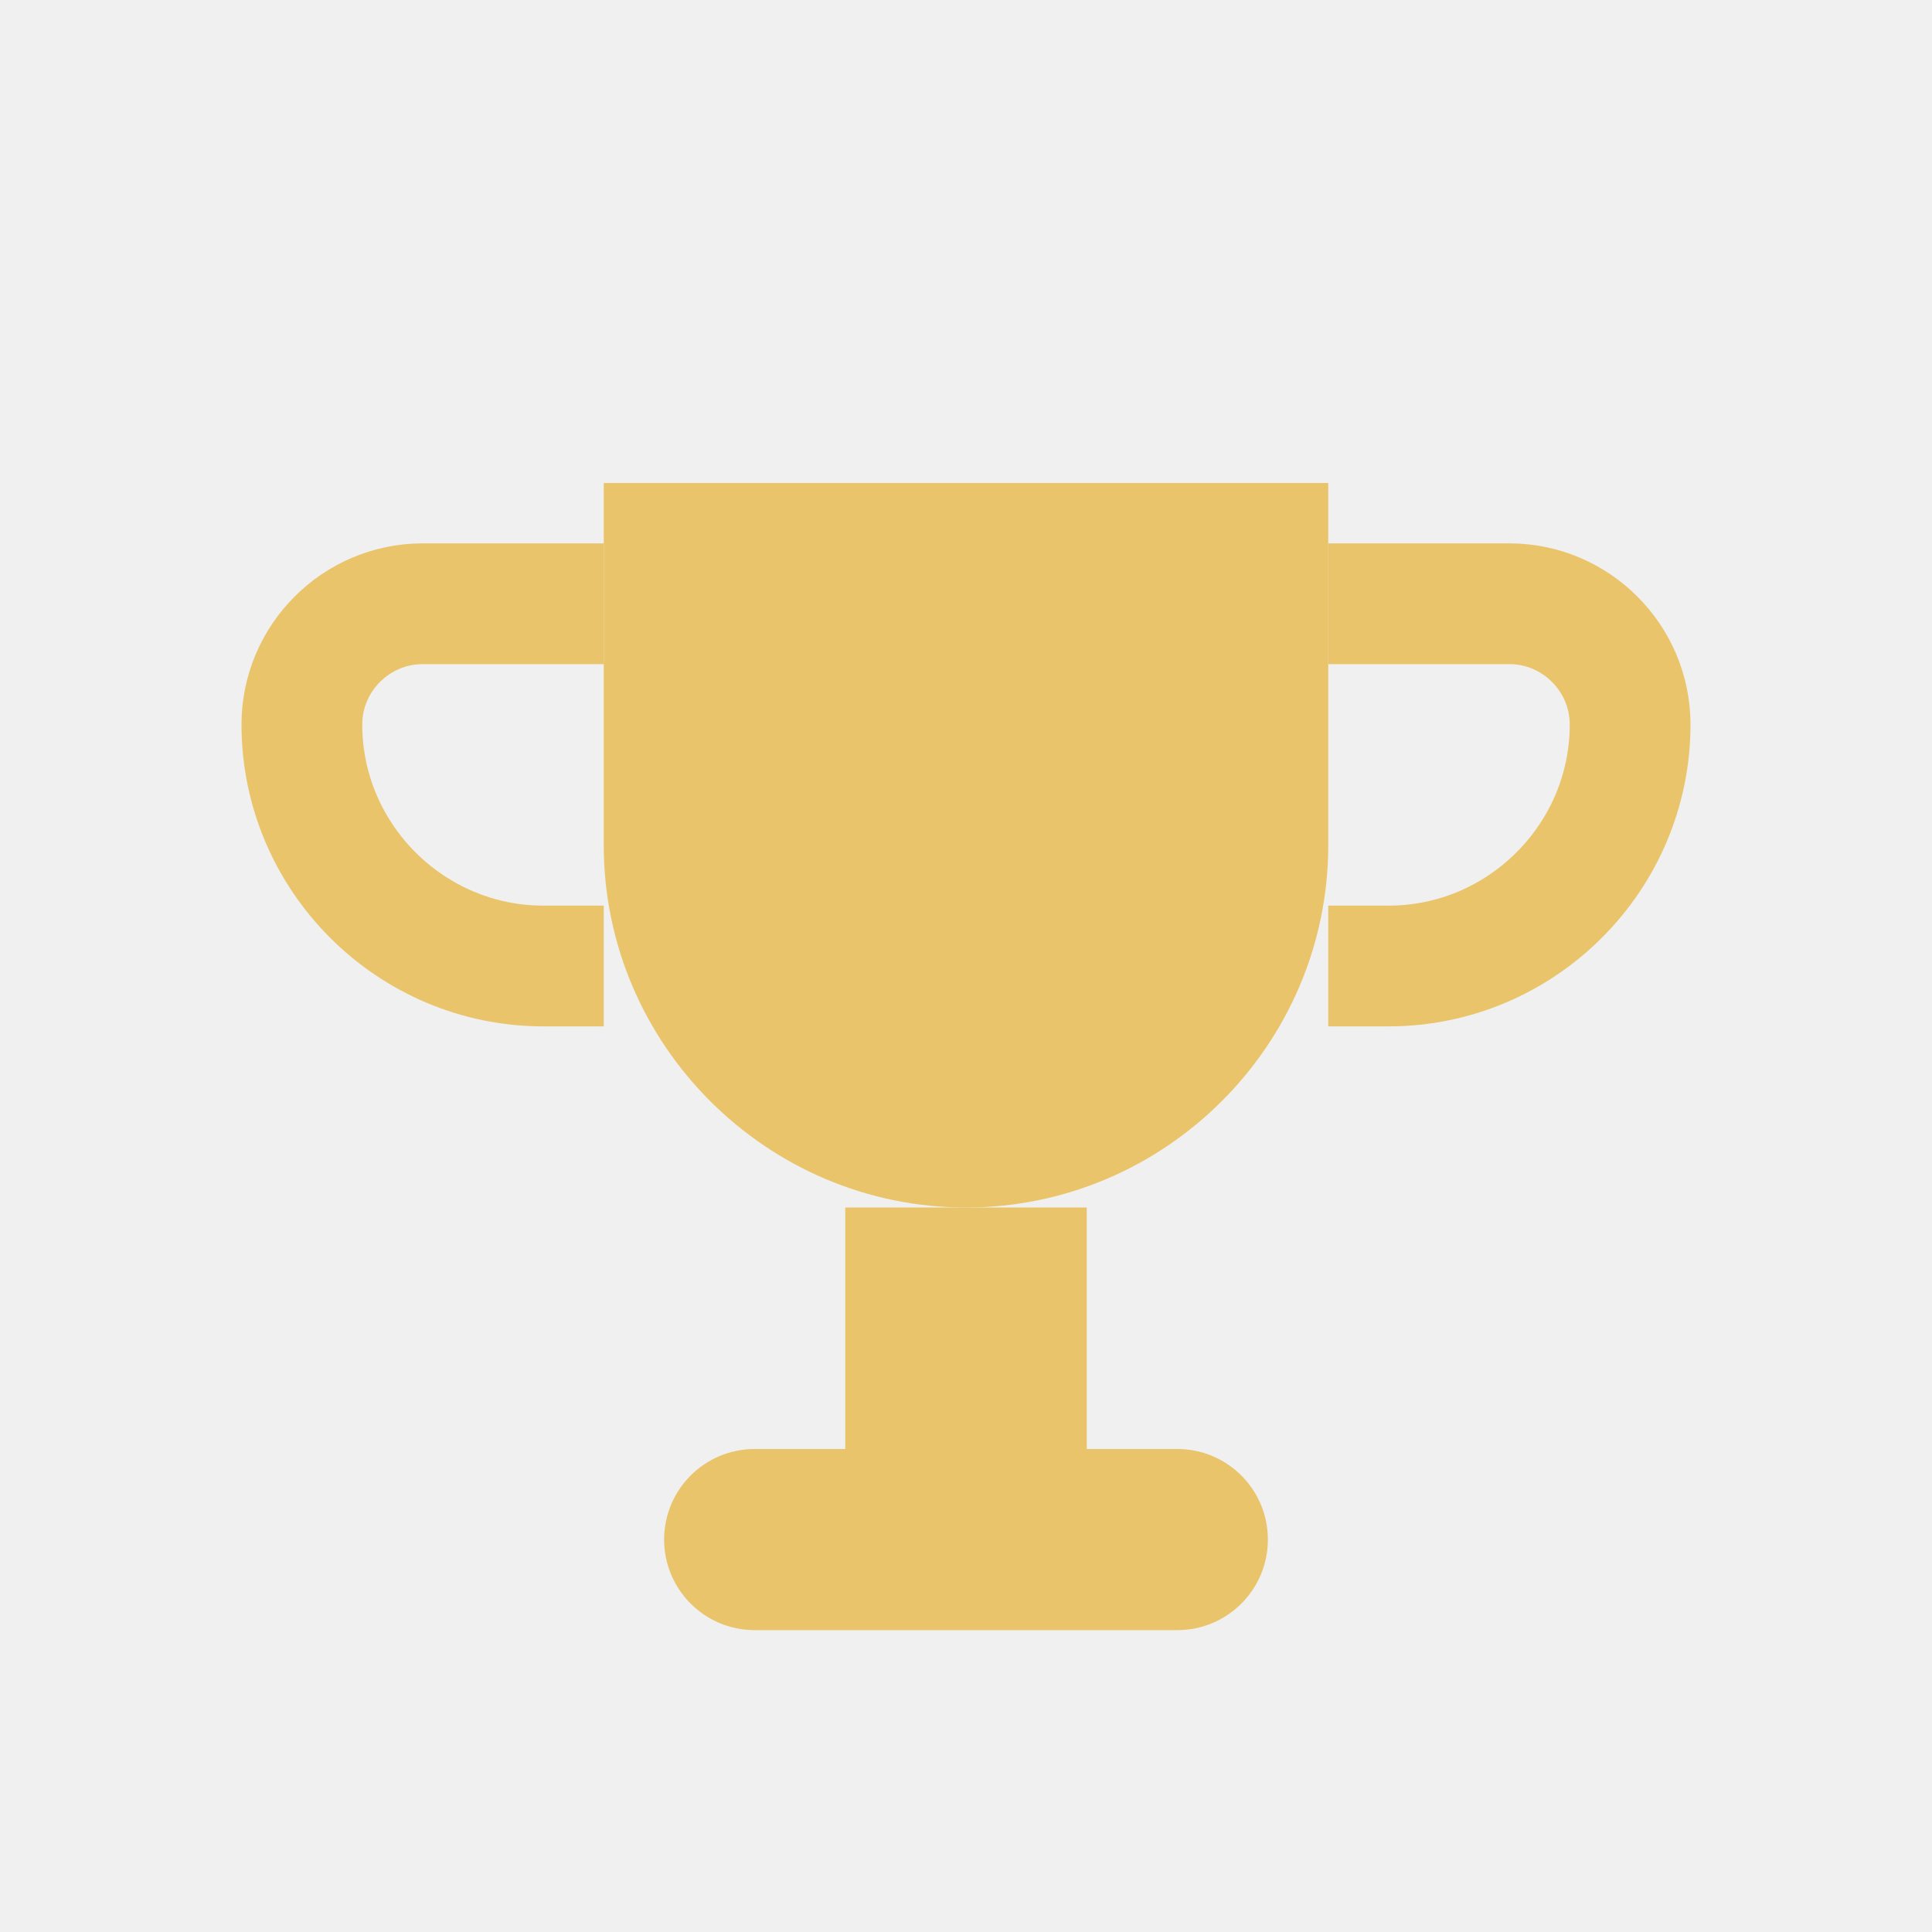
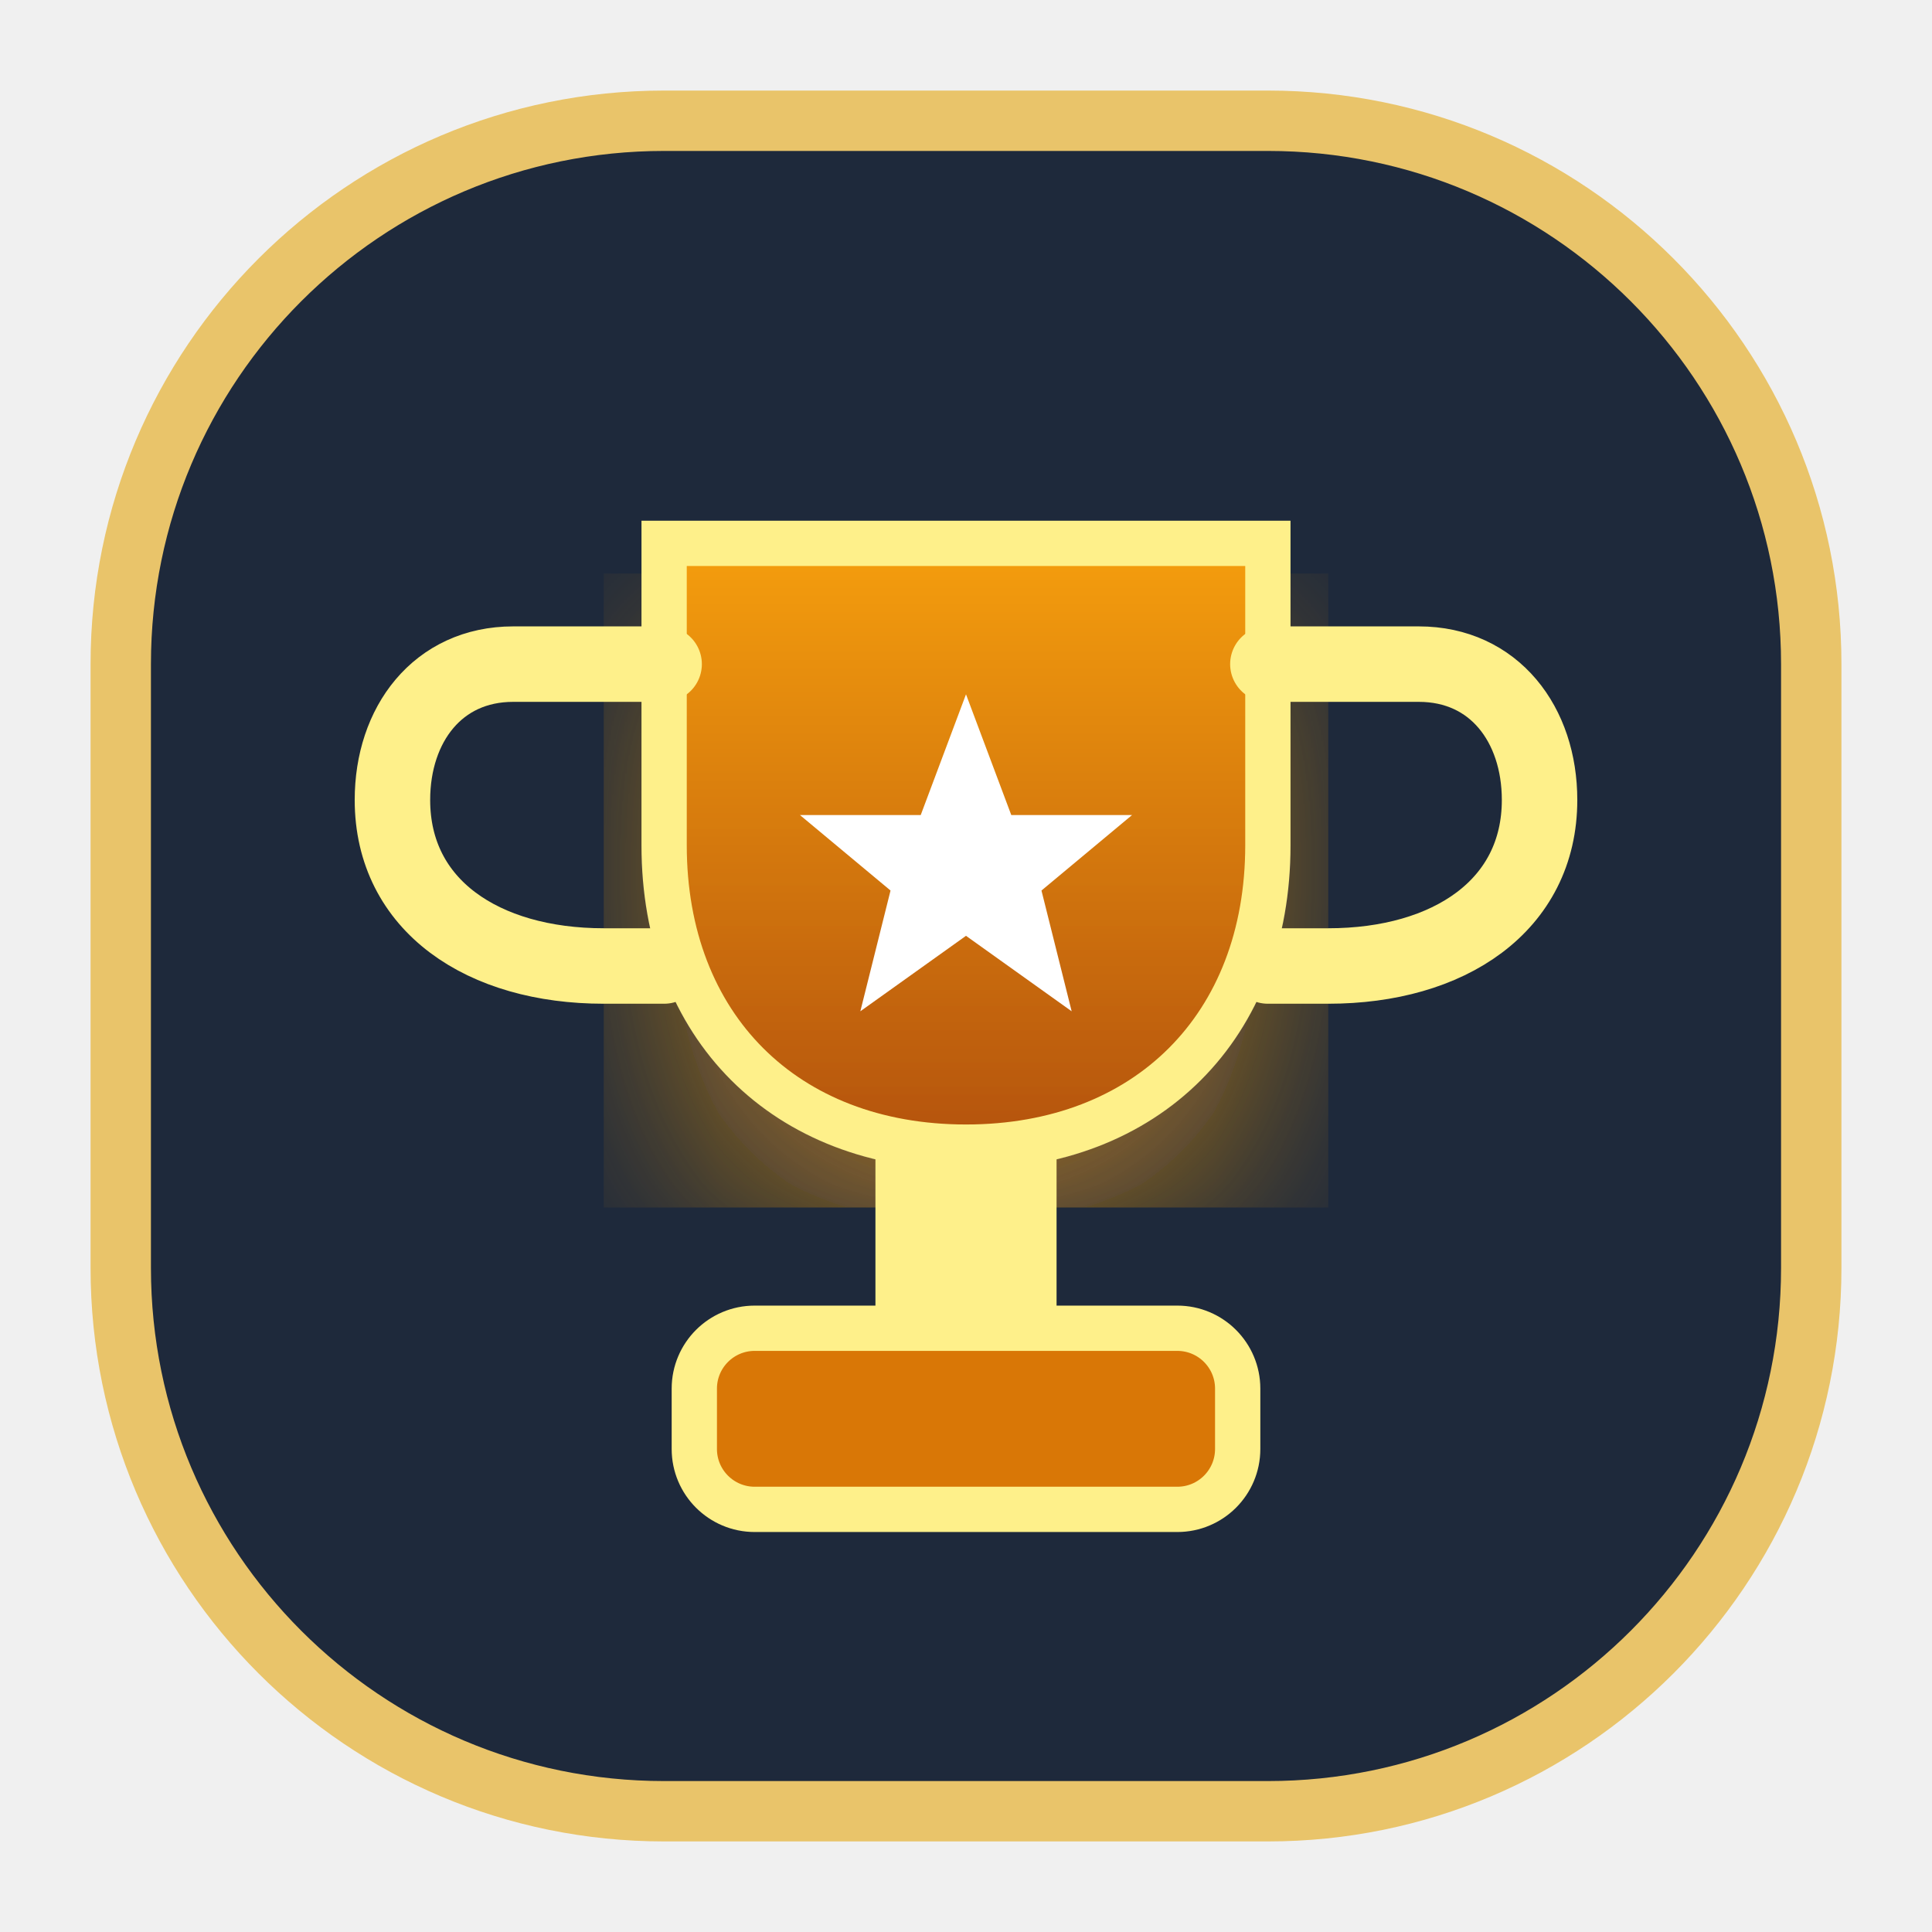
- <svg xmlns="http://www.w3.org/2000/svg" viewBox="0 0 64 64" fill="none">
-   <path d="M20 16 H44 V28 C44 34.6 38.6 40 32 40 C25.4 40 20 34.6 20 28 Z" fill="#e9c46a" />
-   <path d="M20 20 H14 C11.8 20 10 21.8 10 24 C10 28.4 13.6 32 18 32 H20" stroke="#e9c46a" stroke-width="4" />
-   <path d="M44 20 H50 C52.2 20 54 21.8 54 24 C54 28.4 50.4 32 46 32 H44" stroke="#e9c46a" stroke-width="4" />
-   <path d="M28 40 H36 V48 H28 Z" fill="#e9c46a" />
-   <rect x="22" y="48" width="20" height="6" rx="3" fill="#e9c46a" />
+ <svg xmlns="http://www.w3.org/2000/svg" viewBox="0 0 64 64" width="64" height="64">
+   <defs>
+     <linearGradient id="ic-tr-bg" x1="0" y1="0" x2="0" y2="1">
+       <stop offset="0%" stop-color="#f59e0b" />
+       <stop offset="100%" stop-color="#b45309" />
+     </linearGradient>
+     <filter id="ic-tr-glow">
+       <feDropShadow dx="0" dy="3" stdDeviation="4" flood-color="#f59e0b" flood-opacity="0.6" />
+     </filter>
+   </defs>
+   <rect x="4" y="4" width="56" height="56" rx="18" fill="#1e293b" stroke="#e9c46a" stroke-width="2" />
+   <path d="M 22 18 L 42 18 L 42 28 C 42 34 38 38 32 38 C 26 38 22 34 22 28 Z" fill="url(#ic-tr-bg)" stroke="#fef08a" stroke-width="1.5" filter="url(#ic-tr-glow)" />
+   <path d="M 22 22 H 17 C 14.5 22 13 24 13 26.5 C 13 30 16 32 20 32 H 22" fill="none" stroke="#fef08a" stroke-width="2.5" stroke-linecap="round" />
+   <path d="M 42 22 H 47 C 49.5 22 51 24 51 26.5 C 51 30 48 32 44 32 H 42" fill="none" stroke="#fef08a" stroke-width="2.5" stroke-linecap="round" />
+   <rect x="29" y="38" width="6" height="6" fill="#fef08a" />
+   <rect x="23" y="44" width="18" height="6" rx="2" fill="#d97706" stroke="#fef08a" stroke-width="1.5" />
+   <polygon points="32,23 33.5,27 37.5,27 34.5,29.5 35.5,33.5 32,31 28.5,33.5 29.5,29.5 26.5,27 30.5,27" fill="#ffffff" />
</svg>
